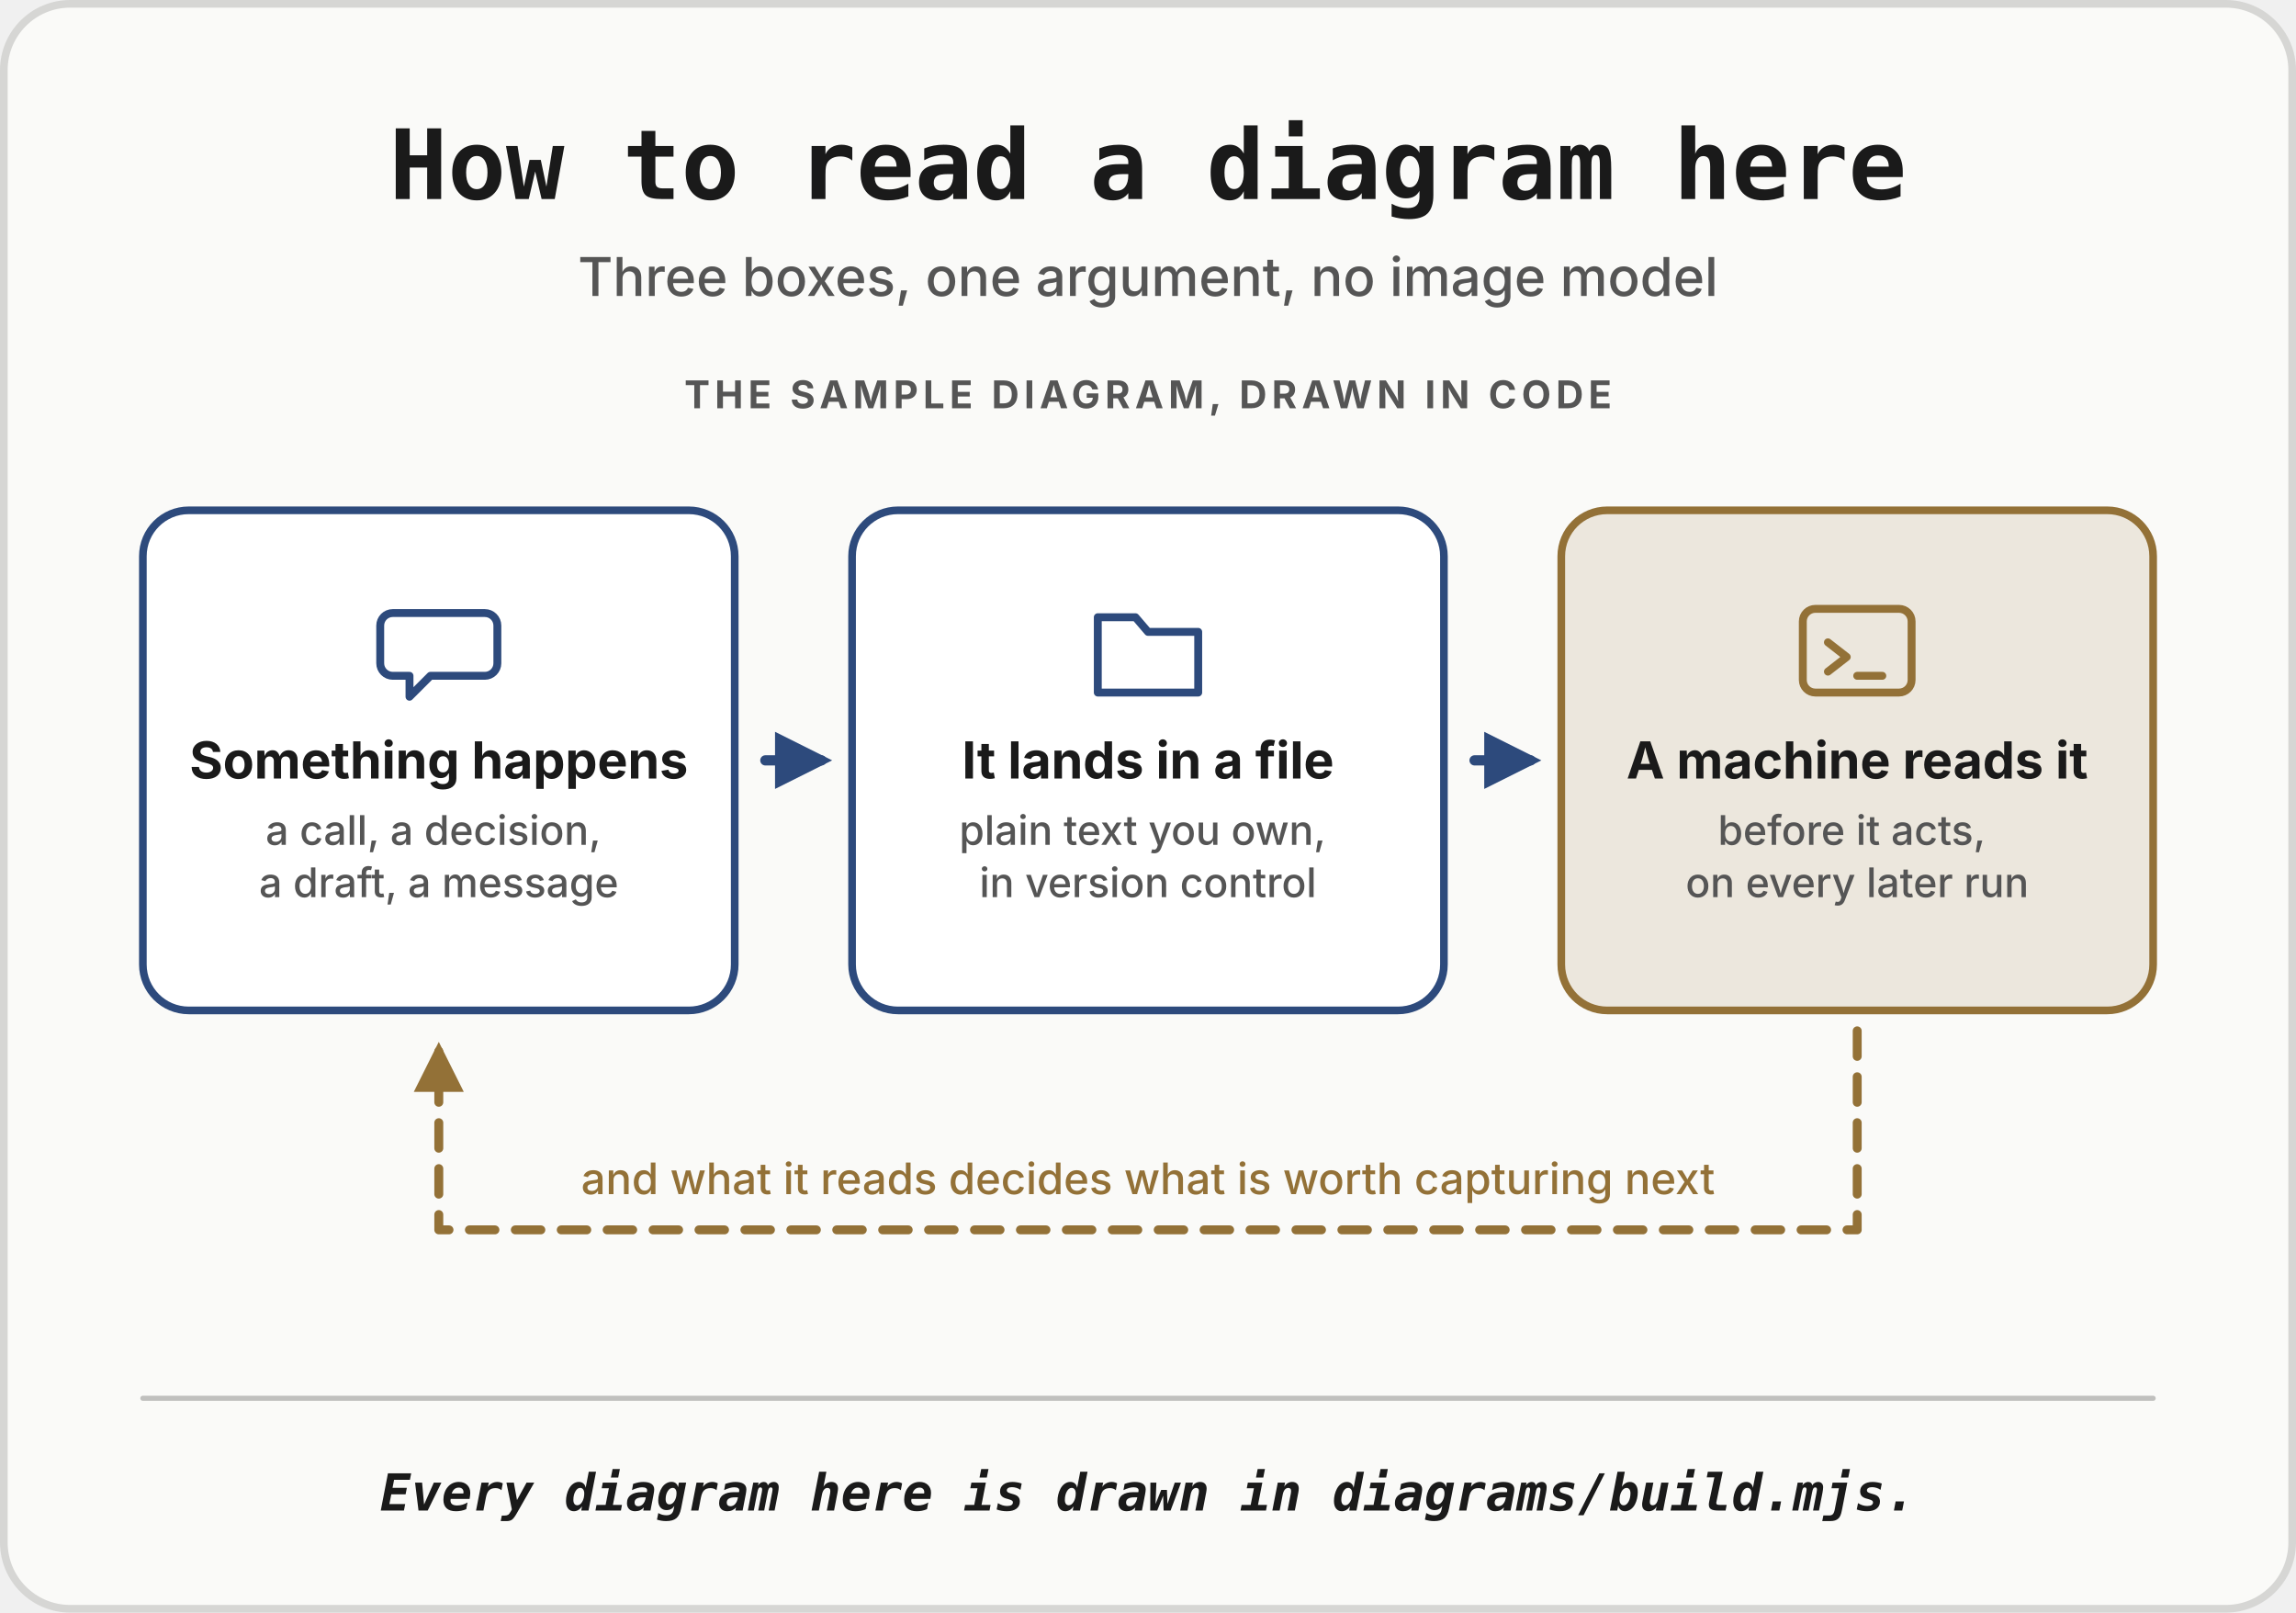
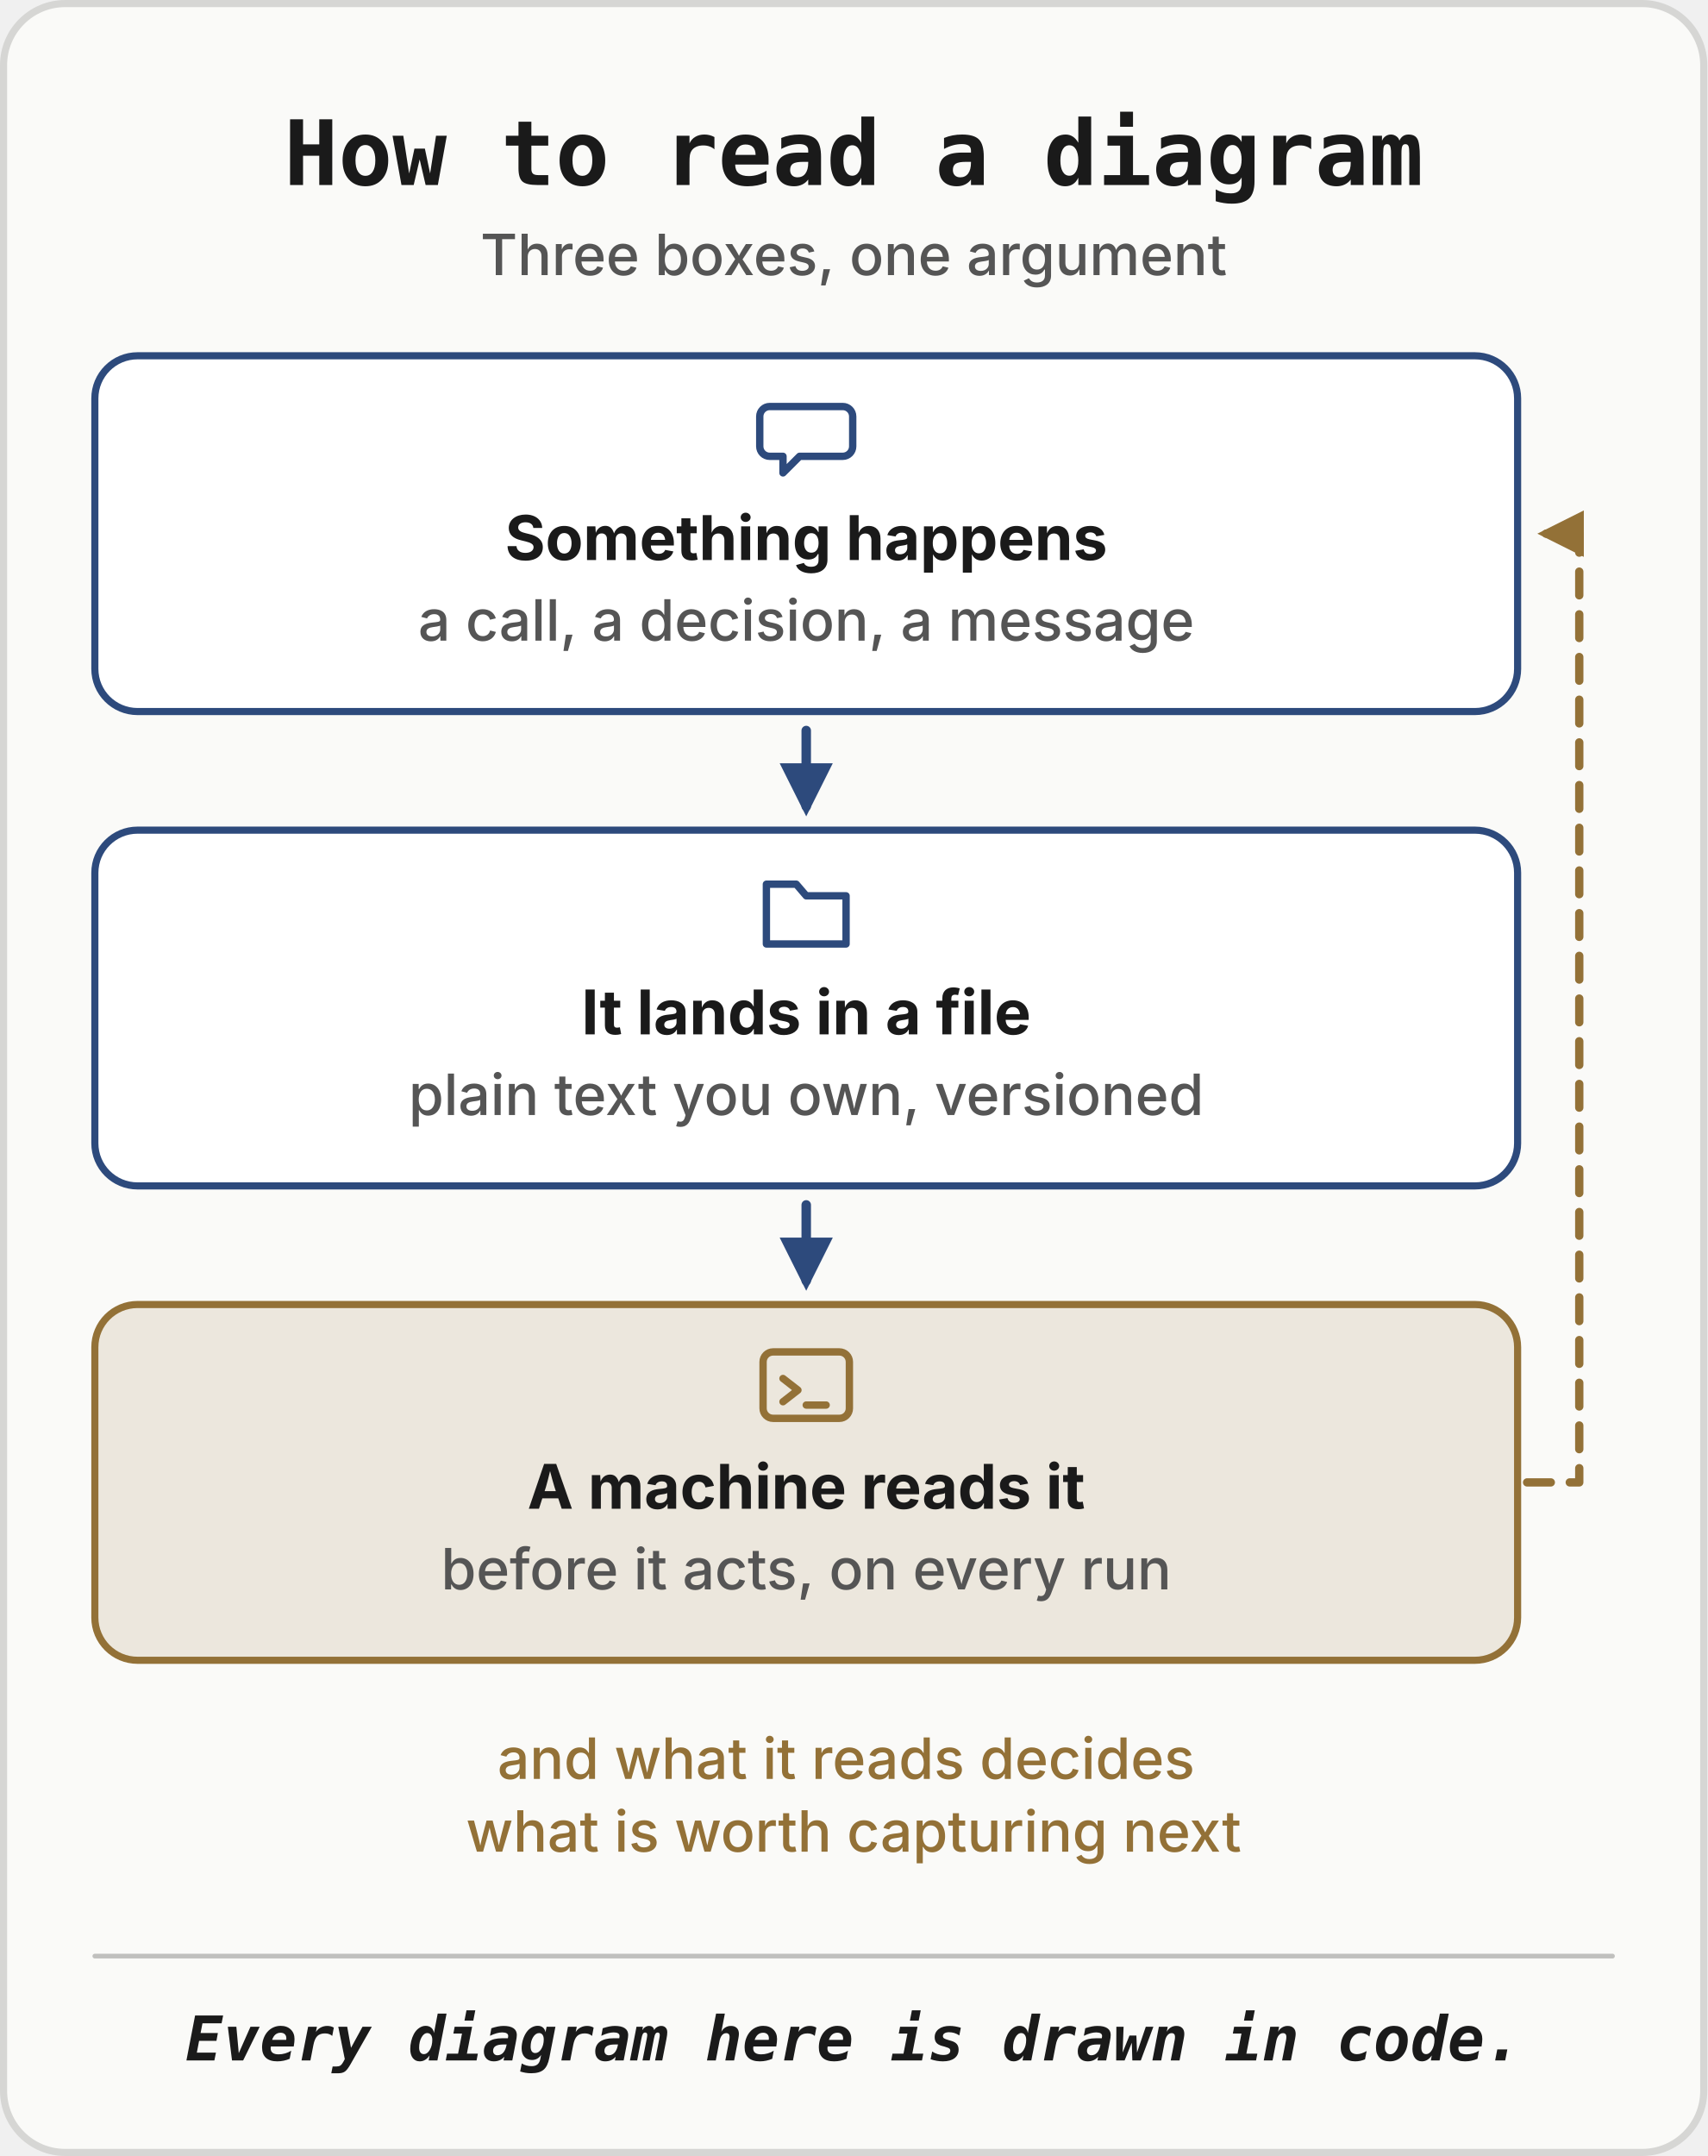
- <svg xmlns="http://www.w3.org/2000/svg" width="900" height="632" viewBox="0 0 900 632" role="img">
+ <svg xmlns="http://www.w3.org/2000/svg" width="720" height="909" viewBox="0 0 720 909" role="img">
  <defs>
    <marker id="arrow" viewBox="0 0 10 10" refX="7.5" refY="5" markerWidth="7" markerHeight="7" orient="auto">
      <path d="M1,1 L9,5 L1,9 Z" fill="#2D4A7C" />
    </marker>
    <marker id="arrow-second" viewBox="0 0 10 10" refX="7.5" refY="5" markerWidth="7" markerHeight="7" orient="auto">
      <path d="M1,1 L9,5 L1,9 Z" fill="#937137" />
    </marker>
    <marker id="arrow-muted" viewBox="0 0 10 10" refX="7.5" refY="5" markerWidth="7" markerHeight="7" orient="auto">
      <path d="M1,1 L9,5 L1,9 Z" fill="#555555" />
    </marker>
  </defs>
-   <rect x="1.5" y="1.5" width="897" height="629" rx="26" fill="#fafaf8" stroke="#d6d6d4" stroke-width="3" />
-   <text x="450" y="78" font-family="'Geist Mono', ui-monospace, monospace" font-size="38" font-weight="700" fill="#1a1a1a" text-anchor="middle">
-     <tspan x="450" dy="0">How to read a diagram here</tspan>
+   <rect x="1.5" y="1.5" width="717" height="906" rx="26" fill="#fafaf8" stroke="#d6d6d4" stroke-width="3" />
+   <text x="360" y="78" font-family="'Geist Mono', ui-monospace, monospace" font-size="38" font-weight="700" fill="#1a1a1a" text-anchor="middle">
+     <tspan x="360" dy="0">How to read a diagram</tspan>
  </text>
-   <text x="450" y="116" font-family="'Inter', -apple-system, BlinkMacSystemFont, sans-serif" font-size="21" font-weight="500" fill="#555555" text-anchor="middle">
-     <tspan x="450" dy="0">Three boxes, one argument, no image model</tspan>
+   <text x="360" y="116" font-family="'Inter', -apple-system, BlinkMacSystemFont, sans-serif" font-size="24" font-weight="500" fill="#555555" text-anchor="middle">
+     <tspan x="360" dy="0">Three boxes, one argument</tspan>
  </text>
-   <text x="450" y="160" font-family="'Inter', -apple-system, BlinkMacSystemFont, sans-serif" font-size="15" font-weight="700" fill="#555555" text-anchor="middle" letter-spacing="1.9">
-     <tspan x="450" dy="0">THE SAMPLE DIAGRAM, DRAWN IN CODE</tspan>
+   <rect x="40" y="150" width="600" height="150" rx="18" fill="#FFFFFF" stroke="#2D4A7C" stroke-width="3" />
+   <g transform="translate(340,183.99) scale(0.7)">
+     <path d="M-22,-18 H22 a6,6 0 0 1 6,6 V6 a6,6 0 0 1 -6,6 H-4 L-14,22 V12 H-22 a6,6 0 0 1 -6,-6 V-12 a6,6 0 0 1 6,-6 Z" fill="none" stroke="#2D4A7C" stroke-width="4.43" stroke-linecap="round" stroke-linejoin="round" />
+   </g>
+   <text x="340" y="236.11" font-family="'Inter', -apple-system, BlinkMacSystemFont, sans-serif" font-size="26" font-weight="700" fill="#1a1a1a" text-anchor="middle">
+     <tspan x="340" dy="0">Something happens</tspan>
  </text>
-   <rect x="56" y="200" width="232" height="196" rx="18" fill="#FFFFFF" stroke="#2D4A7C" stroke-width="3" />
-   <g transform="translate(172,255.02) scale(0.82)">
-     <path d="M-22,-18 H22 a6,6 0 0 1 6,6 V6 a6,6 0 0 1 -6,6 H-4 L-14,22 V12 H-22 a6,6 0 0 1 -6,-6 V-12 a6,6 0 0 1 6,-6 Z" fill="none" stroke="#2D4A7C" stroke-width="3.78" stroke-linecap="round" stroke-linejoin="round" />
+   <text x="340" y="270.11" font-family="'Inter', -apple-system, BlinkMacSystemFont, sans-serif" font-size="24" font-weight="500" fill="#555555" text-anchor="middle">
+     <tspan x="340" dy="0">a call, a decision, a message</tspan>
+   </text>
+   <path d="M340,308 L340,340" fill="none" stroke="#2D4A7C" stroke-width="4" stroke-linecap="round" marker-end="url(#arrow)" />
+   <rect x="40" y="350" width="600" height="150" rx="18" fill="#FFFFFF" stroke="#2D4A7C" stroke-width="3" />
+   <g transform="translate(340,383.99) scale(0.7)">
+     <path d="M-24,-16 H-6 L0,-9 H24 V20 H-24 Z" fill="none" stroke="#2D4A7C" stroke-width="4.43" stroke-linecap="round" stroke-linejoin="round" />
  </g>
-   <text x="172" y="305.1" font-family="'Inter', -apple-system, BlinkMacSystemFont, sans-serif" font-size="20" font-weight="700" fill="#1a1a1a" text-anchor="middle">
-     <tspan x="172" dy="0">Something happens</tspan>
+   <text x="340" y="436.11" font-family="'Inter', -apple-system, BlinkMacSystemFont, sans-serif" font-size="26" font-weight="700" fill="#1a1a1a" text-anchor="middle">
+     <tspan x="340" dy="0">It lands in a file</tspan>
  </text>
-   <text x="172" y="331.1" font-family="'Inter', -apple-system, BlinkMacSystemFont, sans-serif" font-size="16" font-weight="500" fill="#555555" text-anchor="middle">
-     <tspan x="172" dy="0">a call, a decision,</tspan>
-     <tspan x="172" dy="20.5">a draft, a message</tspan>
+   <text x="340" y="470.11" font-family="'Inter', -apple-system, BlinkMacSystemFont, sans-serif" font-size="24" font-weight="500" fill="#555555" text-anchor="middle">
+     <tspan x="340" dy="0">plain text you own, versioned</tspan>
  </text>
-   <path d="M300,298 L322,298" fill="none" stroke="#2D4A7C" stroke-width="4" stroke-linecap="round" marker-end="url(#arrow)" />
-   <rect x="334" y="200" width="232" height="196" rx="18" fill="#FFFFFF" stroke="#2D4A7C" stroke-width="3" />
-   <g transform="translate(450,255.02) scale(0.82)">
-     <path d="M-24,-16 H-6 L0,-9 H24 V20 H-24 Z" fill="none" stroke="#2D4A7C" stroke-width="3.78" stroke-linecap="round" stroke-linejoin="round" />
+   <path d="M340,508 L340,540" fill="none" stroke="#2D4A7C" stroke-width="4" stroke-linecap="round" marker-end="url(#arrow)" />
+   <rect x="40" y="550" width="600" height="150" rx="18" fill="#ece7dd" stroke="#937137" stroke-width="3" />
+   <g transform="translate(340,583.99) scale(0.7)">
+     <rect x="-26" y="-20" width="52" height="40" rx="6" fill="none" stroke="#937137" stroke-width="4.43" stroke-linecap="round" stroke-linejoin="round" />
+     <path d="M-14,-4 L-5,3 L-14,10 M0,12 H12" fill="none" stroke="#937137" stroke-width="4.43" stroke-linecap="round" stroke-linejoin="round" />
  </g>
-   <text x="450" y="305.1" font-family="'Inter', -apple-system, BlinkMacSystemFont, sans-serif" font-size="20" font-weight="700" fill="#1a1a1a" text-anchor="middle">
-     <tspan x="450" dy="0">It lands in a file</tspan>
+   <text x="340" y="636.11" font-family="'Inter', -apple-system, BlinkMacSystemFont, sans-serif" font-size="26" font-weight="700" fill="#1a1a1a" text-anchor="middle">
+     <tspan x="340" dy="0">A machine reads it</tspan>
  </text>
-   <text x="450" y="331.1" font-family="'Inter', -apple-system, BlinkMacSystemFont, sans-serif" font-size="16" font-weight="500" fill="#555555" text-anchor="middle">
-     <tspan x="450" dy="0">plain text you own,</tspan>
-     <tspan x="450" dy="20.5">in version control</tspan>
+   <text x="340" y="670.11" font-family="'Inter', -apple-system, BlinkMacSystemFont, sans-serif" font-size="24" font-weight="500" fill="#555555" text-anchor="middle">
+     <tspan x="340" dy="0">before it acts, on every run</tspan>
  </text>
-   <path d="M578,298 L600,298" fill="none" stroke="#2D4A7C" stroke-width="4" stroke-linecap="round" marker-end="url(#arrow)" />
-   <rect x="612" y="200" width="232" height="196" rx="18" fill="#ece7dd" stroke="#937137" stroke-width="3" />
-   <g transform="translate(728,255.02) scale(0.82)">
-     <rect x="-26" y="-20" width="52" height="40" rx="6" fill="none" stroke="#937137" stroke-width="3.78" stroke-linecap="round" stroke-linejoin="round" />
-     <path d="M-14,-4 L-5,3 L-14,10 M0,12 H12" fill="none" stroke="#937137" stroke-width="3.78" stroke-linecap="round" stroke-linejoin="round" />
-   </g>
-   <text x="728" y="305.1" font-family="'Inter', -apple-system, BlinkMacSystemFont, sans-serif" font-size="20" font-weight="700" fill="#1a1a1a" text-anchor="middle">
-     <tspan x="728" dy="0">A machine reads it</tspan>
+   <path d="M644,625 H666 V225 H652" fill="none" stroke="#937137" stroke-width="3.5" stroke-linecap="round" stroke-linejoin="round" stroke-dasharray="10 8" marker-end="url(#arrow-second)" />
+   <text x="360" y="750" font-family="'Inter', -apple-system, BlinkMacSystemFont, sans-serif" font-size="24" font-weight="500" fill="#937137" text-anchor="middle">
+     <tspan x="360" dy="0">and what it reads decides</tspan>
+     <tspan x="360" dy="30.7">what is worth capturing next</tspan>
  </text>
-   <text x="728" y="331.1" font-family="'Inter', -apple-system, BlinkMacSystemFont, sans-serif" font-size="16" font-weight="500" fill="#555555" text-anchor="middle">
-     <tspan x="728" dy="0">before it acts,</tspan>
-     <tspan x="728" dy="20.5">on every later run</tspan>
-   </text>
-   <path d="M728,404 V482 H172 V412" fill="none" stroke="#937137" stroke-width="3.5" stroke-linecap="round" stroke-linejoin="round" stroke-dasharray="10 8" marker-end="url(#arrow-second)" />
-   <text x="450" y="468" font-family="'Inter', -apple-system, BlinkMacSystemFont, sans-serif" font-size="17" font-weight="500" fill="#937137" text-anchor="middle">
-     <tspan x="450" dy="0">and what it reads decides what is worth capturing next</tspan>
-   </text>
-   <path d="M56,548 H844" stroke="#c0c0be" stroke-width="2" stroke-linecap="round" />
-   <text x="450" y="592" font-family="'Geist Mono', ui-monospace, monospace" font-size="20" font-weight="600" fill="#1a1a1a" text-anchor="middle" font-style="italic">
-     <tspan x="450" dy="0">Every diagram here is drawn in diagrams/build.mjs.</tspan>
+   <path d="M40,824.72 H680" stroke="#c0c0be" stroke-width="2" stroke-linecap="round" />
+   <text x="360" y="868.72" font-family="'Geist Mono', ui-monospace, monospace" font-size="26" font-weight="600" fill="#1a1a1a" text-anchor="middle" font-style="italic">
+     <tspan x="360" dy="0">Every diagram here is drawn in code.</tspan>
  </text>
</svg>
